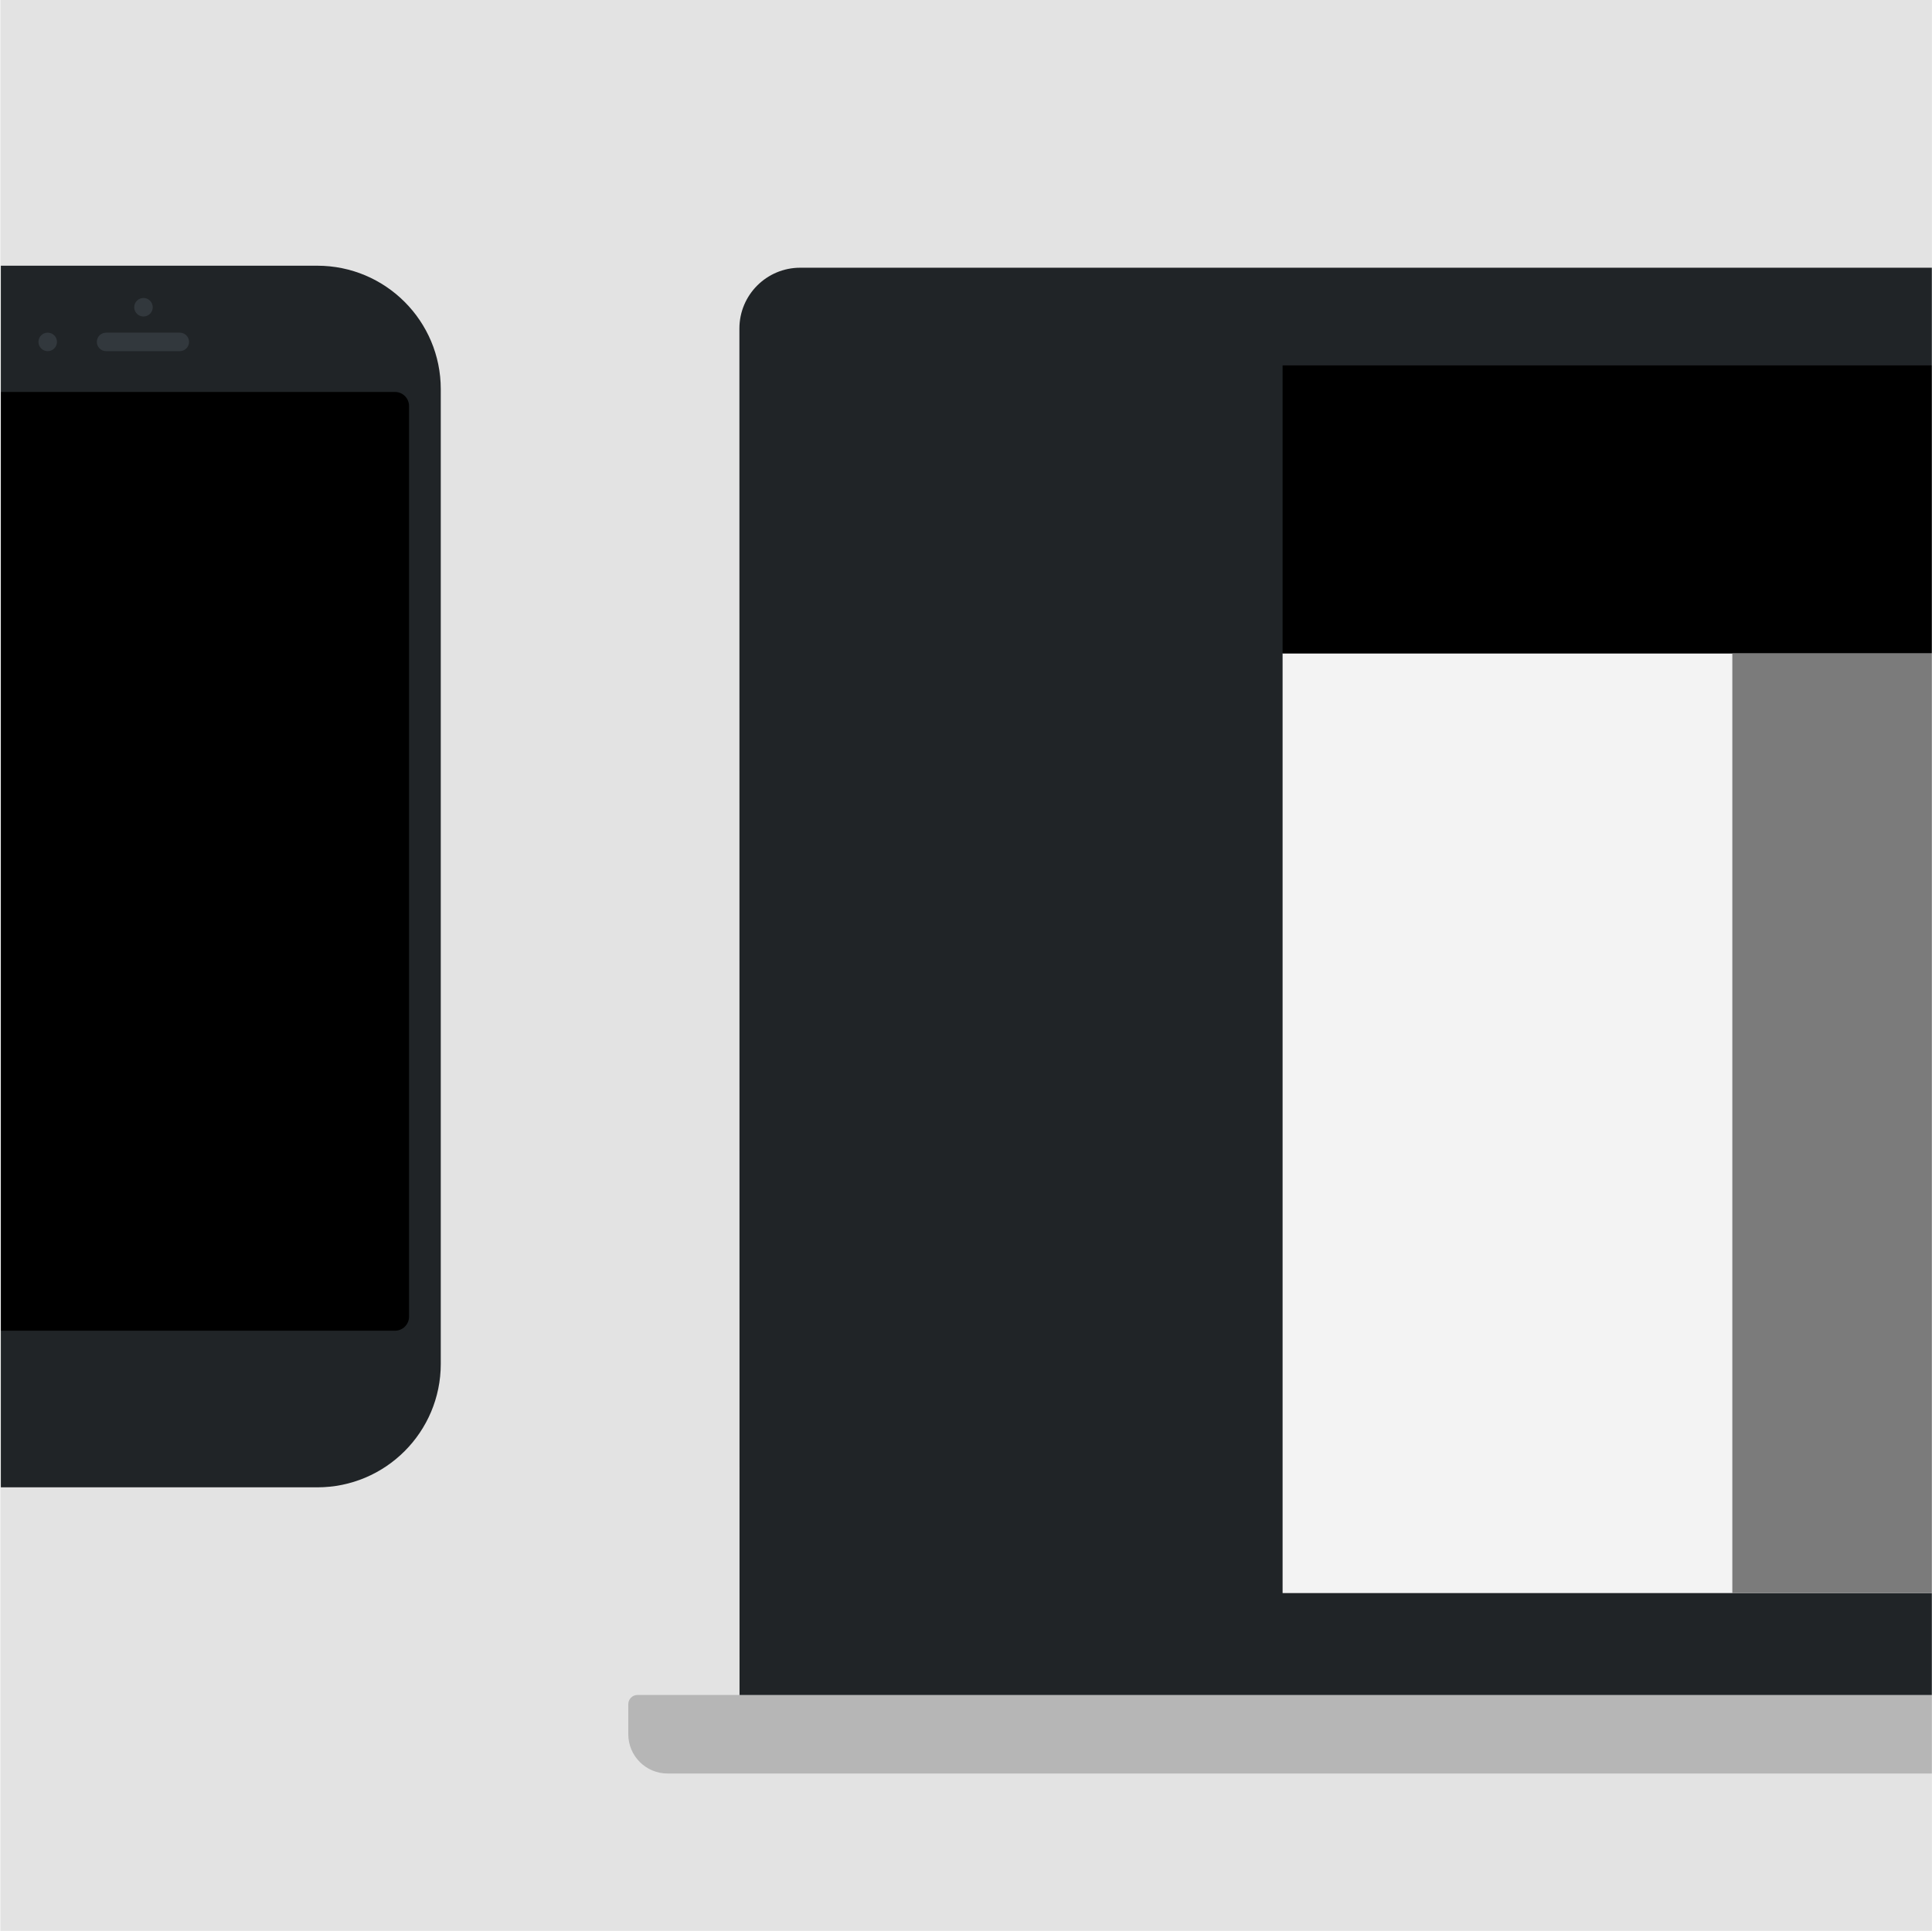
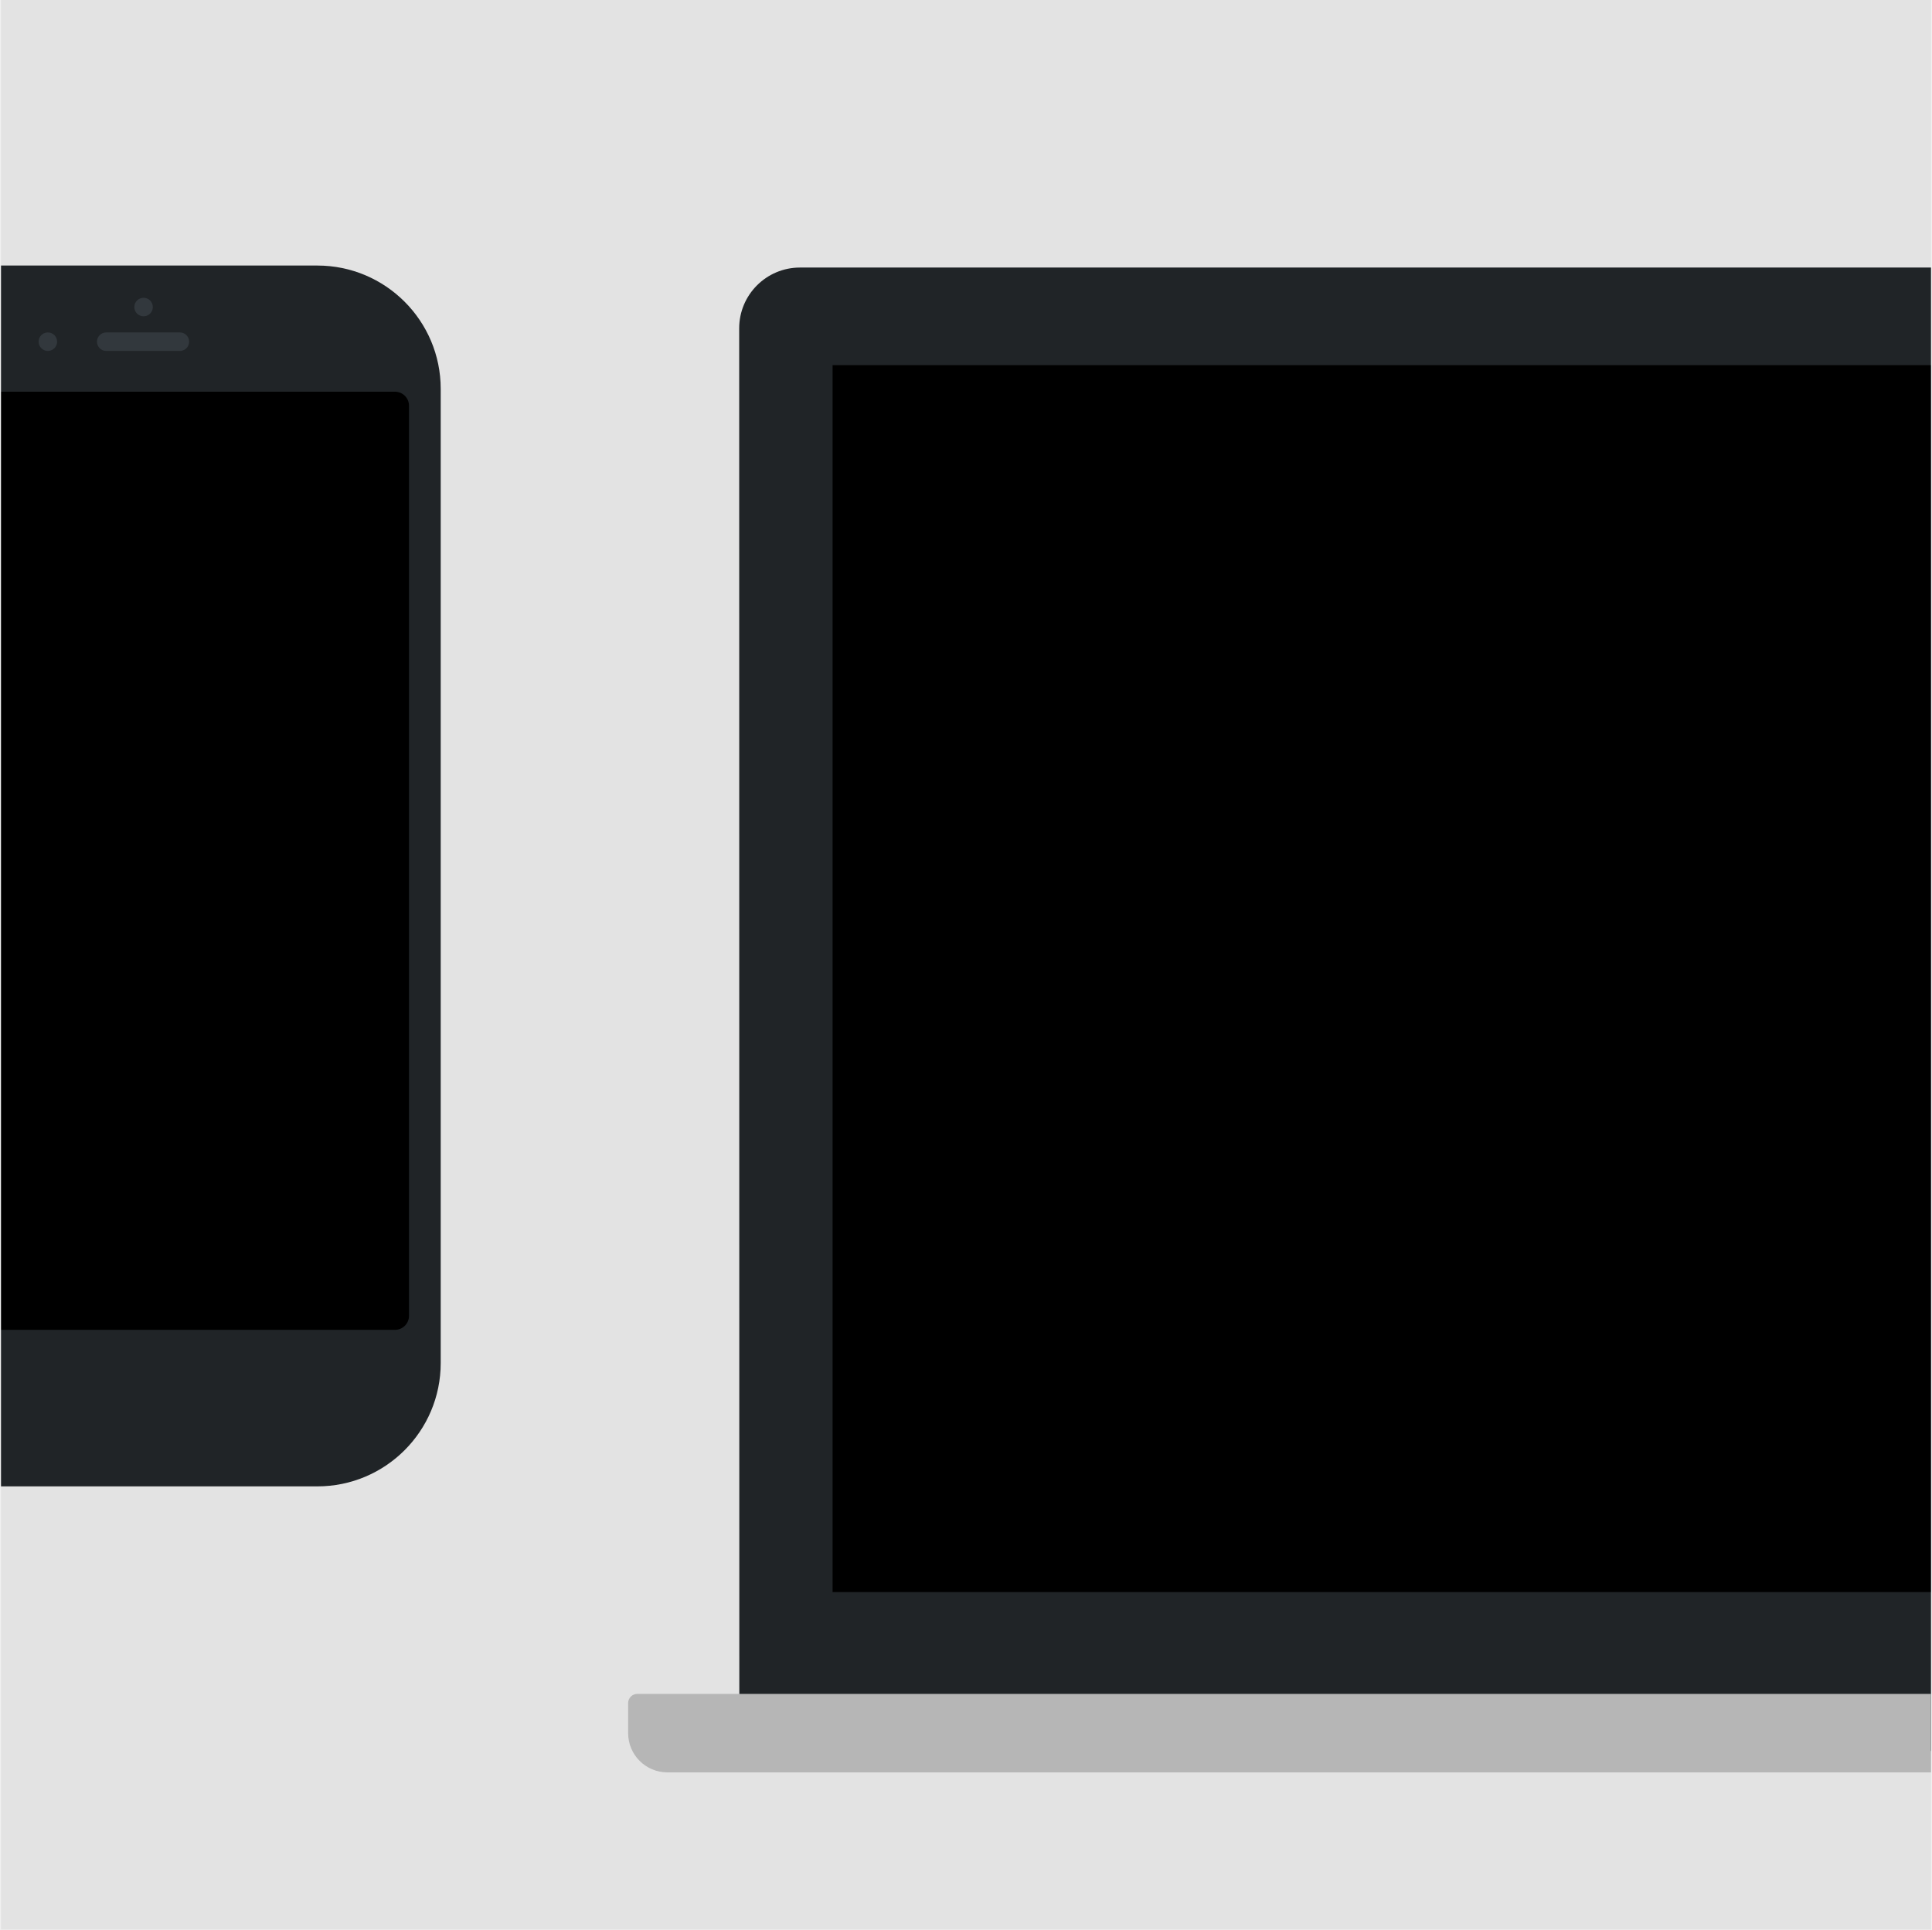
- <svg xmlns="http://www.w3.org/2000/svg" xmlns:xlink="http://www.w3.org/1999/xlink" width="1906px" height="1905px" viewBox="0 0 1906 1905" version="1.1">
+ <svg xmlns="http://www.w3.org/2000/svg" xmlns:xlink="http://www.w3.org/1999/xlink" width="1907px" height="1905px" viewBox="0 0 1907 1905" version="1.1">
  <defs>
-     <rect id="path-1" x="0" y="0" width="1905" height="1905" />
-     <rect id="path-3" x="0" y="0" width="1905" height="1905" />
-     <rect id="path-5" x="0" y="0" width="586.587" height="1205.319" rx="121.808" />
-     <rect id="path-7" x="0" y="0" width="586.587" height="1205.319" rx="121.808" />
-     <rect id="path-9" x="0" y="0" width="586.587" height="1205.319" rx="121.808" />
-     <rect id="path-11" x="0" y="0" width="586.587" height="1205.319" rx="121.808" />
+     <rect id="path-1" x="0.58" y="0" width="1905" height="1905" />
+     <rect id="path-3" x="5.68434189e-14" y="1.13686838e-13" width="586.587" height="1205.319" rx="121.808" />
+     <rect id="path-5" x="5.68434189e-14" y="1.13686838e-13" width="586.587" height="1205.319" rx="121.808" />
+     <rect id="path-7" x="5.68434189e-14" y="1.13686838e-13" width="586.587" height="1205.319" rx="121.808" />
+     <rect id="path-9" x="5.68434189e-14" y="1.13686838e-13" width="586.587" height="1205.319" rx="121.808" />
  </defs>
  <g id="Page-1" stroke="none" stroke-width="1" fill="none" fill-rule="evenodd">
-     <g id="template-m">
-       <g id="Mask" transform="translate(0.830024, 0)" fill="#E3E3E3" fill-rule="nonzero">
-         <rect id="path-1" x="0" y="0" width="1905" height="1905" />
-       </g>
-       <g id="flexiski-Clipped" transform="translate(0.830024, 0)">
-         <g id="Group">
-           <g id="flexiski-Clipped">
-             <g>
-               <mask id="mask-2" fill="white">
-                 <use xlink:href="#path-1" />
-               </mask>
-               <g id="path-1" />
-               <g id="flexiski" mask="url(#mask-2)">
-                 <g transform="translate(617, 261)" id="Group">
-                   <g>
-                     <g transform="translate(0.214484, 0.763423)" fill-rule="nonzero" id="Mask">
-                       <g transform="translate(0.207906, 0.993725)">
-                         <g id="Group" transform="translate(0.887768, 0)">
-                           <g id="Group-7" transform="translate(0.154461, 0.397595)">
-                             <path d="M170.155,0.994 L2175.719,0.994 C2208.856,0.994 2235.719,27.863 2235.719,61 L2235.719,1465.628 L110.29,1465.628 L110.155,61 C110.155,27.863 137.013,0.994 170.15,0.994 C170.152,0.994 170.153,0.994 170.155,0.994 L170.155,0.994 Z" id="path-41" fill="#202427" />
-                             <path d="M0.54,1418.308 C0.54,1413.271 4.63,1409.188 9.686,1409.188 L2336.188,1409.188 C2341.239,1409.188 2345.334,1413.274 2345.334,1418.308 L2345.334,1447.944 C2345.334,1469.348 2327.989,1486.699 2306.566,1486.699 L39.308,1486.699 C17.897,1486.699 0.54,1469.352 0.54,1447.944 L0.54,1418.308 Z" id="Rectangle-304" fill="#B6B6B6" />
-                             <rect id="Rectangle-2" fill="#202427" x="202.349" y="97.363" width="443.686" height="1211.31" />
-                             <rect id="Rectangle-2-Copy" fill="#F3F3F3" x="646.035" y="381.492" width="700.911" height="927.173" />
-                             <rect id="Rectangle-2-Copy-3" fill="#000000" x="646.035" y="97.363" width="1494.396" height="284.128" />
-                             <rect id="Rectangle-2-Copy-2" fill="#7B7B7B" x="1089.721" y="381.492" width="1050.71" height="927.173" />
-                           </g>
-                         </g>
-                       </g>
-                     </g>
-                   </g>
-                 </g>
-               </g>
-             </g>
-           </g>
-           <g id="Group-2-Clipped">
-             <g>
-               <mask id="mask-4" fill="white">
-                 <use xlink:href="#path-3" />
-               </mask>
-               <g id="path-3" />
-               <g id="Group-2" mask="url(#mask-4)">
-                 <g transform="translate(-153, 261)" id="Preview-Copy">
-                   <g>
-                     <g id="Group" transform="translate(0.238941, 0.763423)">
-                       <g transform="translate(0.180771, 0.405588)" id="Preview-Clipped">
-                         <g>
-                           <g id="Group-3" transform="translate(0, -0.000529)">
-                             <g id="path-47" fill="#202427" fill-rule="nonzero">
-                               <rect id="path-3" x="0" y="0" width="586.587" height="1205.319" rx="121.808" />
-                             </g>
-                             <g id="Oval-Clipped">
-                               <g>
-                                 <mask id="mask-6" fill="white">
-                                   <use xlink:href="#path-5" />
-                                 </mask>
-                                 <g id="path-5" />
-                                 <circle id="Oval" fill="#32383D" fill-rule="nonzero" mask="url(#mask-6)" cx="198.816" cy="75.171" r="9.133" />
-                               </g>
-                             </g>
-                             <g id="Oval-Copy-Clipped">
-                               <g>
-                                 <mask id="mask-8" fill="white">
-                                   <use xlink:href="#path-7" />
-                                 </mask>
-                                 <g id="path-7" />
-                                 <circle id="Oval-Copy" fill="#32383D" fill-rule="nonzero" mask="url(#mask-8)" cx="293.294" cy="40.974" r="9.133" />
-                               </g>
-                             </g>
-                             <g id="path-49-Clipped">
-                               <g>
-                                 <mask id="mask-10" fill="white">
-                                   <use xlink:href="#path-9" />
-                                 </mask>
-                                 <g id="path-9" />
-                                 <rect id="path-49" fill="#000000" fill-rule="nonzero" mask="url(#mask-10)" x="33.721" y="124.562" width="521.558" height="926.215" rx="13.842" />
-                               </g>
-                             </g>
-                             <g id="Rectangle-Clipped">
-                               <g>
-                                 <mask id="mask-12" fill="white">
-                                   <use xlink:href="#path-11" />
-                                 </mask>
-                                 <g id="path-11" />
-                                 <rect id="Rectangle" fill="#32383D" fill-rule="nonzero" mask="url(#mask-12)" x="247.29" y="66.038" width="90.97" height="18.266" rx="9.133" />
-                               </g>
-                             </g>
-                           </g>
-                         </g>
-                       </g>
-                     </g>
-                   </g>
-                 </g>
-               </g>
-             </g>
-           </g>
+     <g id="Group-2" transform="translate(0.419712, 0)">
+       <mask id="mask-2" fill="white">
+         <use xlink:href="#path-1" />
+       </mask>
+       <use id="path-1" fill="#E3E3E3" fill-rule="nonzero" xlink:href="#path-1" />
+       <path d="M789.2,264.149 L2794.764,264.149 C2827.901,264.149 2854.764,291.018 2854.764,324.155 L2854.764,1728.783 L729.335,1728.783 L729.2,324.155 C729.2,291.018 756.058,264.149 789.195,264.149 C789.197,264.149 789.198,264.149 789.2,264.149 L789.2,264.149 Z" id="path-41" fill="#202427" fill-rule="nonzero" mask="url(#mask-2)" />
+       <path d="M619.585,1681.463 C619.585,1676.426 623.675,1672.343 628.731,1672.343 L2955.233,1672.343 C2960.284,1672.343 2964.379,1676.429 2964.379,1681.463 L2964.379,1711.099 C2964.379,1732.503 2947.034,1749.854 2925.611,1749.854 L658.353,1749.854 C636.942,1749.854 619.585,1732.507 619.585,1711.099 L619.585,1681.463 Z" id="Rectangle-304" fill="#B6B6B6" fill-rule="nonzero" mask="url(#mask-2)" />
+       <rect id="Rectangle-2" fill="#000000" fill-rule="nonzero" mask="url(#mask-2)" x="821.394" y="360.518" width="1084" height="1211.31" />
+       <g id="Group" mask="url(#mask-2)">
+         <g transform="translate(-152, 262.1685)">
+           <rect id="path-3" stroke="none" fill="#202427" fill-rule="nonzero" x="5.68434189e-14" y="1.13686838e-13" width="586.587" height="1205.319" rx="121.808" />
+           <mask id="mask-4" fill="white">
+             <use xlink:href="#path-3" />
+           </mask>
+           <g id="path-5" stroke="none" fill="none" />
+           <circle id="Oval" stroke="none" fill="#32383D" fill-rule="nonzero" mask="url(#mask-4)" cx="198.816" cy="75.171" r="9.133" />
+           <mask id="mask-6" fill="white">
+             <use xlink:href="#path-5" />
+           </mask>
+           <g id="path-7" stroke="none" fill="none" />
+           <circle id="Oval-Copy" stroke="none" fill="#32383D" fill-rule="nonzero" mask="url(#mask-6)" cx="293.294" cy="40.974" r="9.133" />
+           <mask id="mask-8" fill="white">
+             <use xlink:href="#path-7" />
+           </mask>
+           <g id="path-9" stroke="none" fill="none" />
+           <rect id="path-49" stroke="none" fill="#000000" fill-rule="nonzero" mask="url(#mask-8)" x="33.721" y="124.562" width="521.558" height="926.215" rx="13.842" />
+           <mask id="mask-10" fill="white">
+             <use xlink:href="#path-9" />
+           </mask>
+           <g id="path-11" stroke="none" fill="none" />
+           <rect id="Rectangle" stroke="none" fill="#32383D" fill-rule="nonzero" mask="url(#mask-10)" x="247.29" y="66.038" width="90.97" height="18.266" rx="9.133" />
        </g>
      </g>
    </g>
  </g>
</svg>
